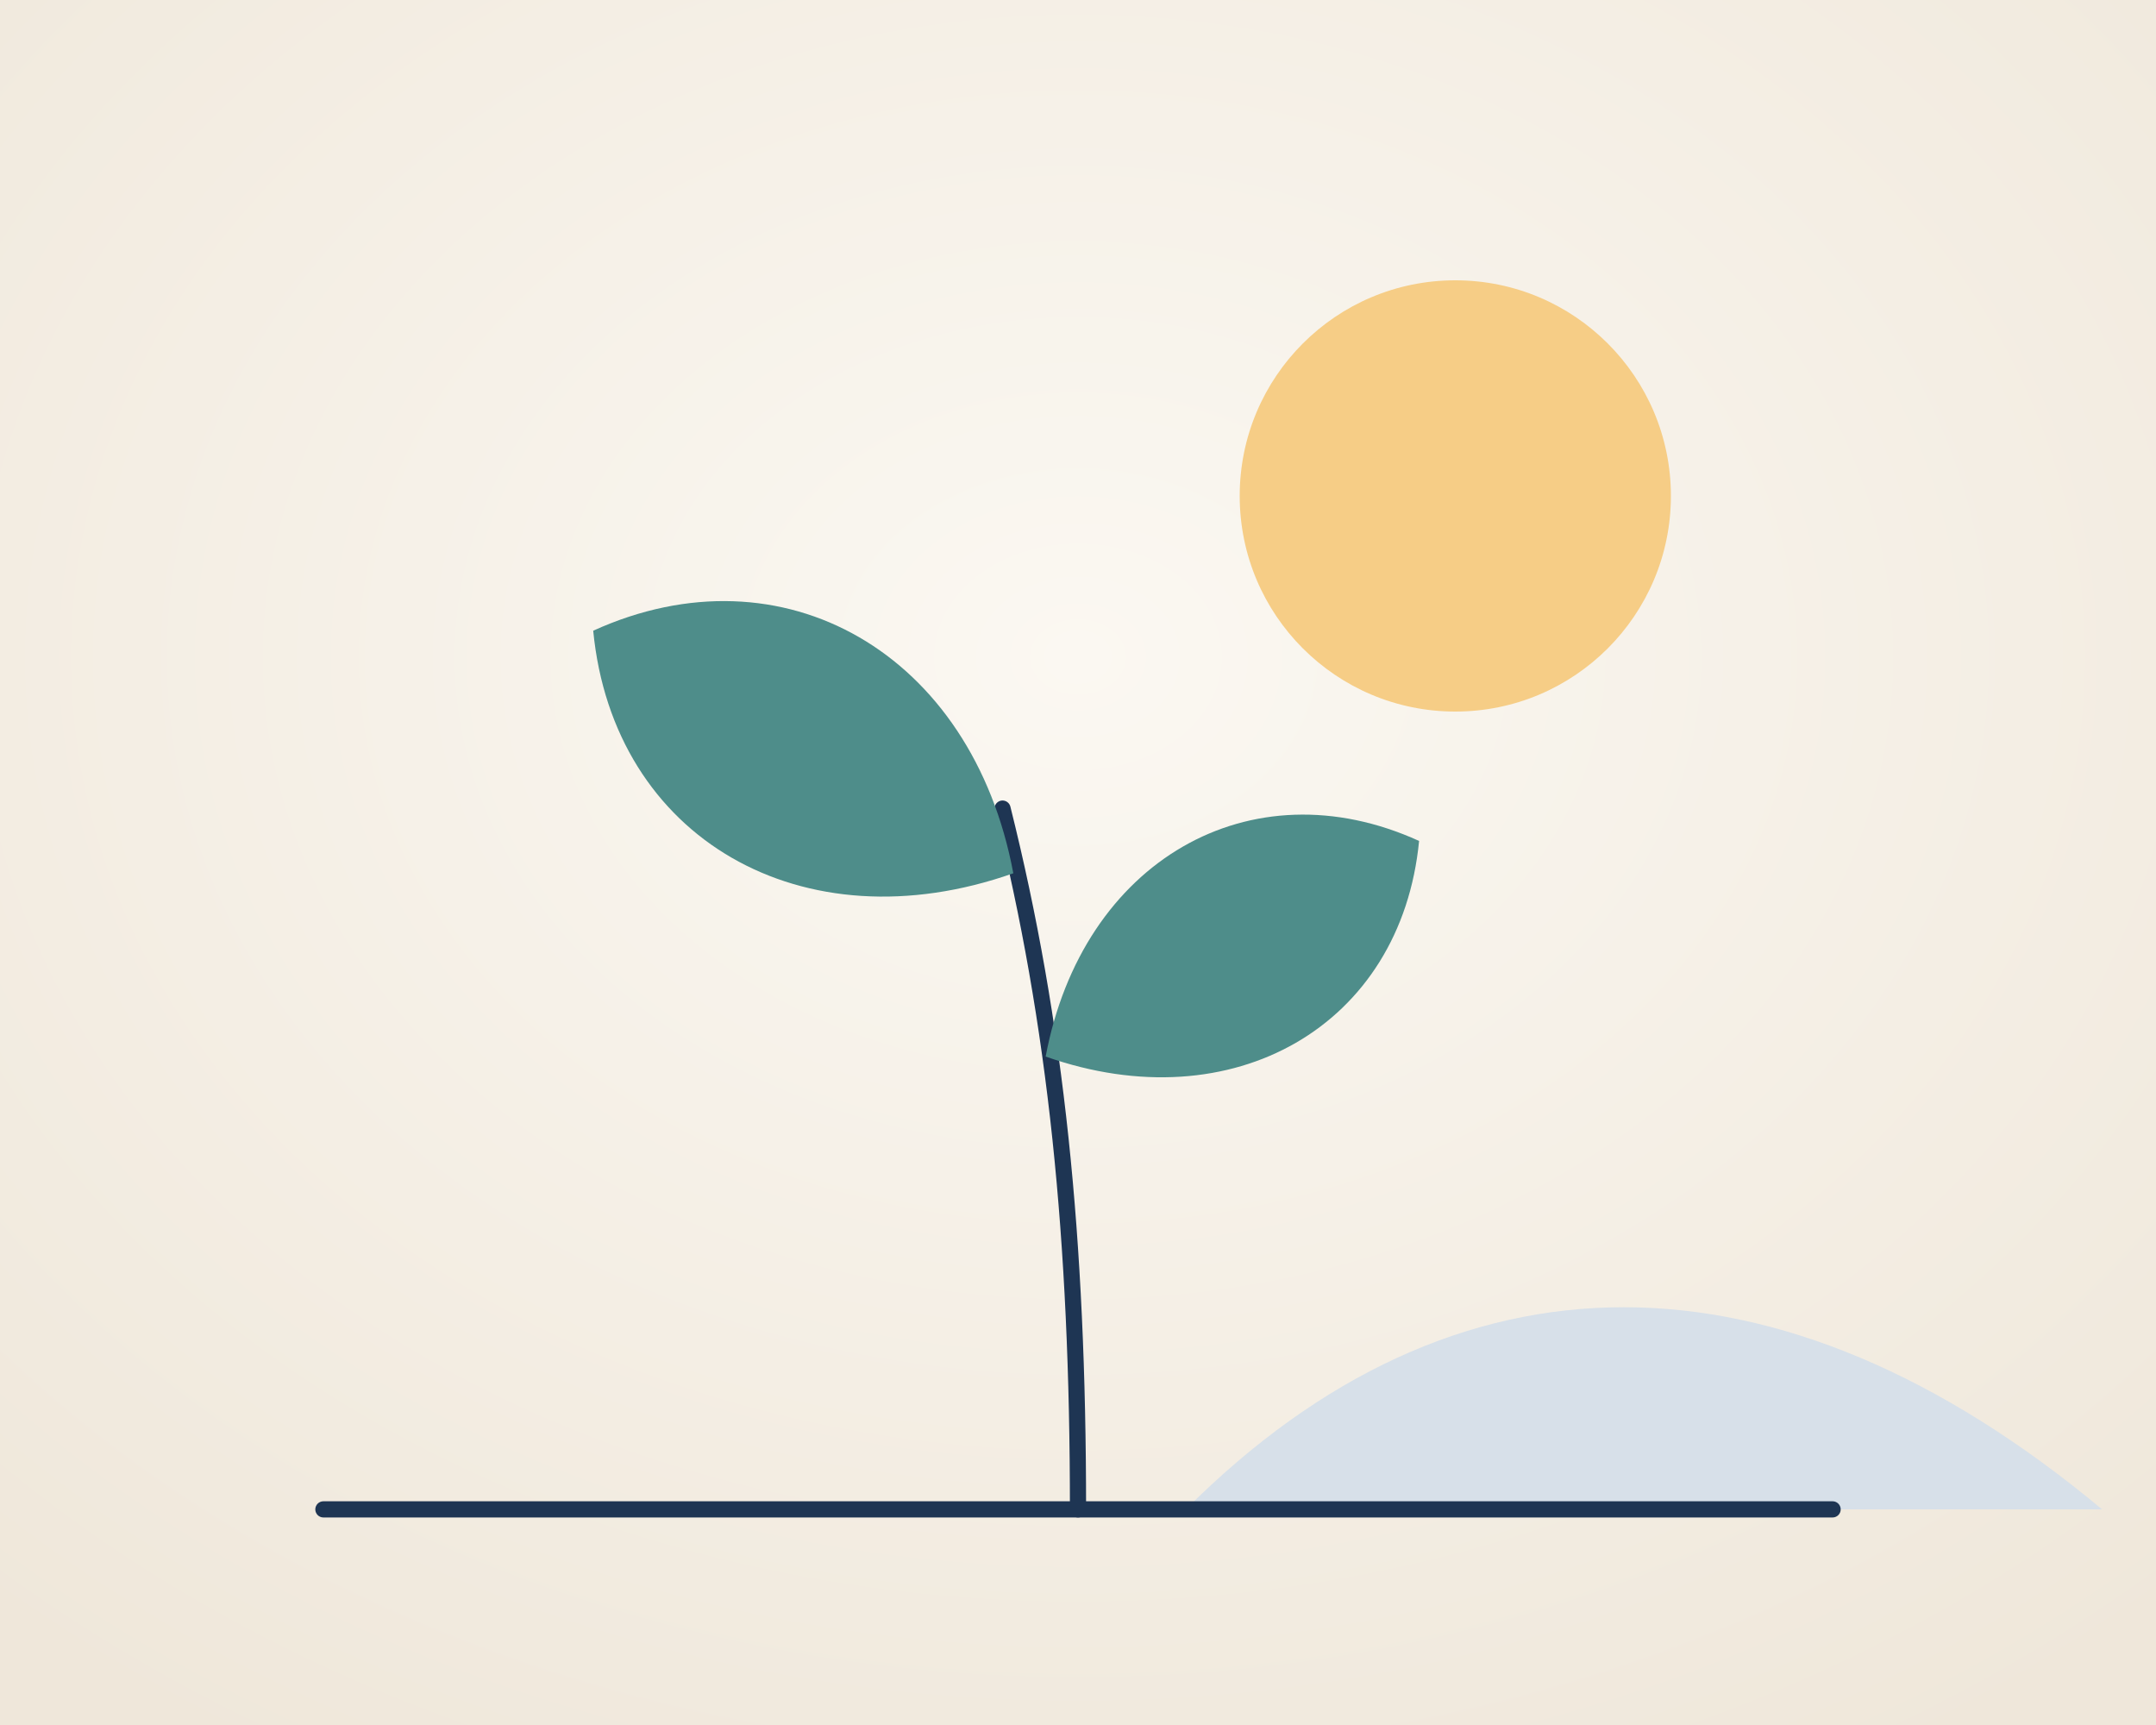
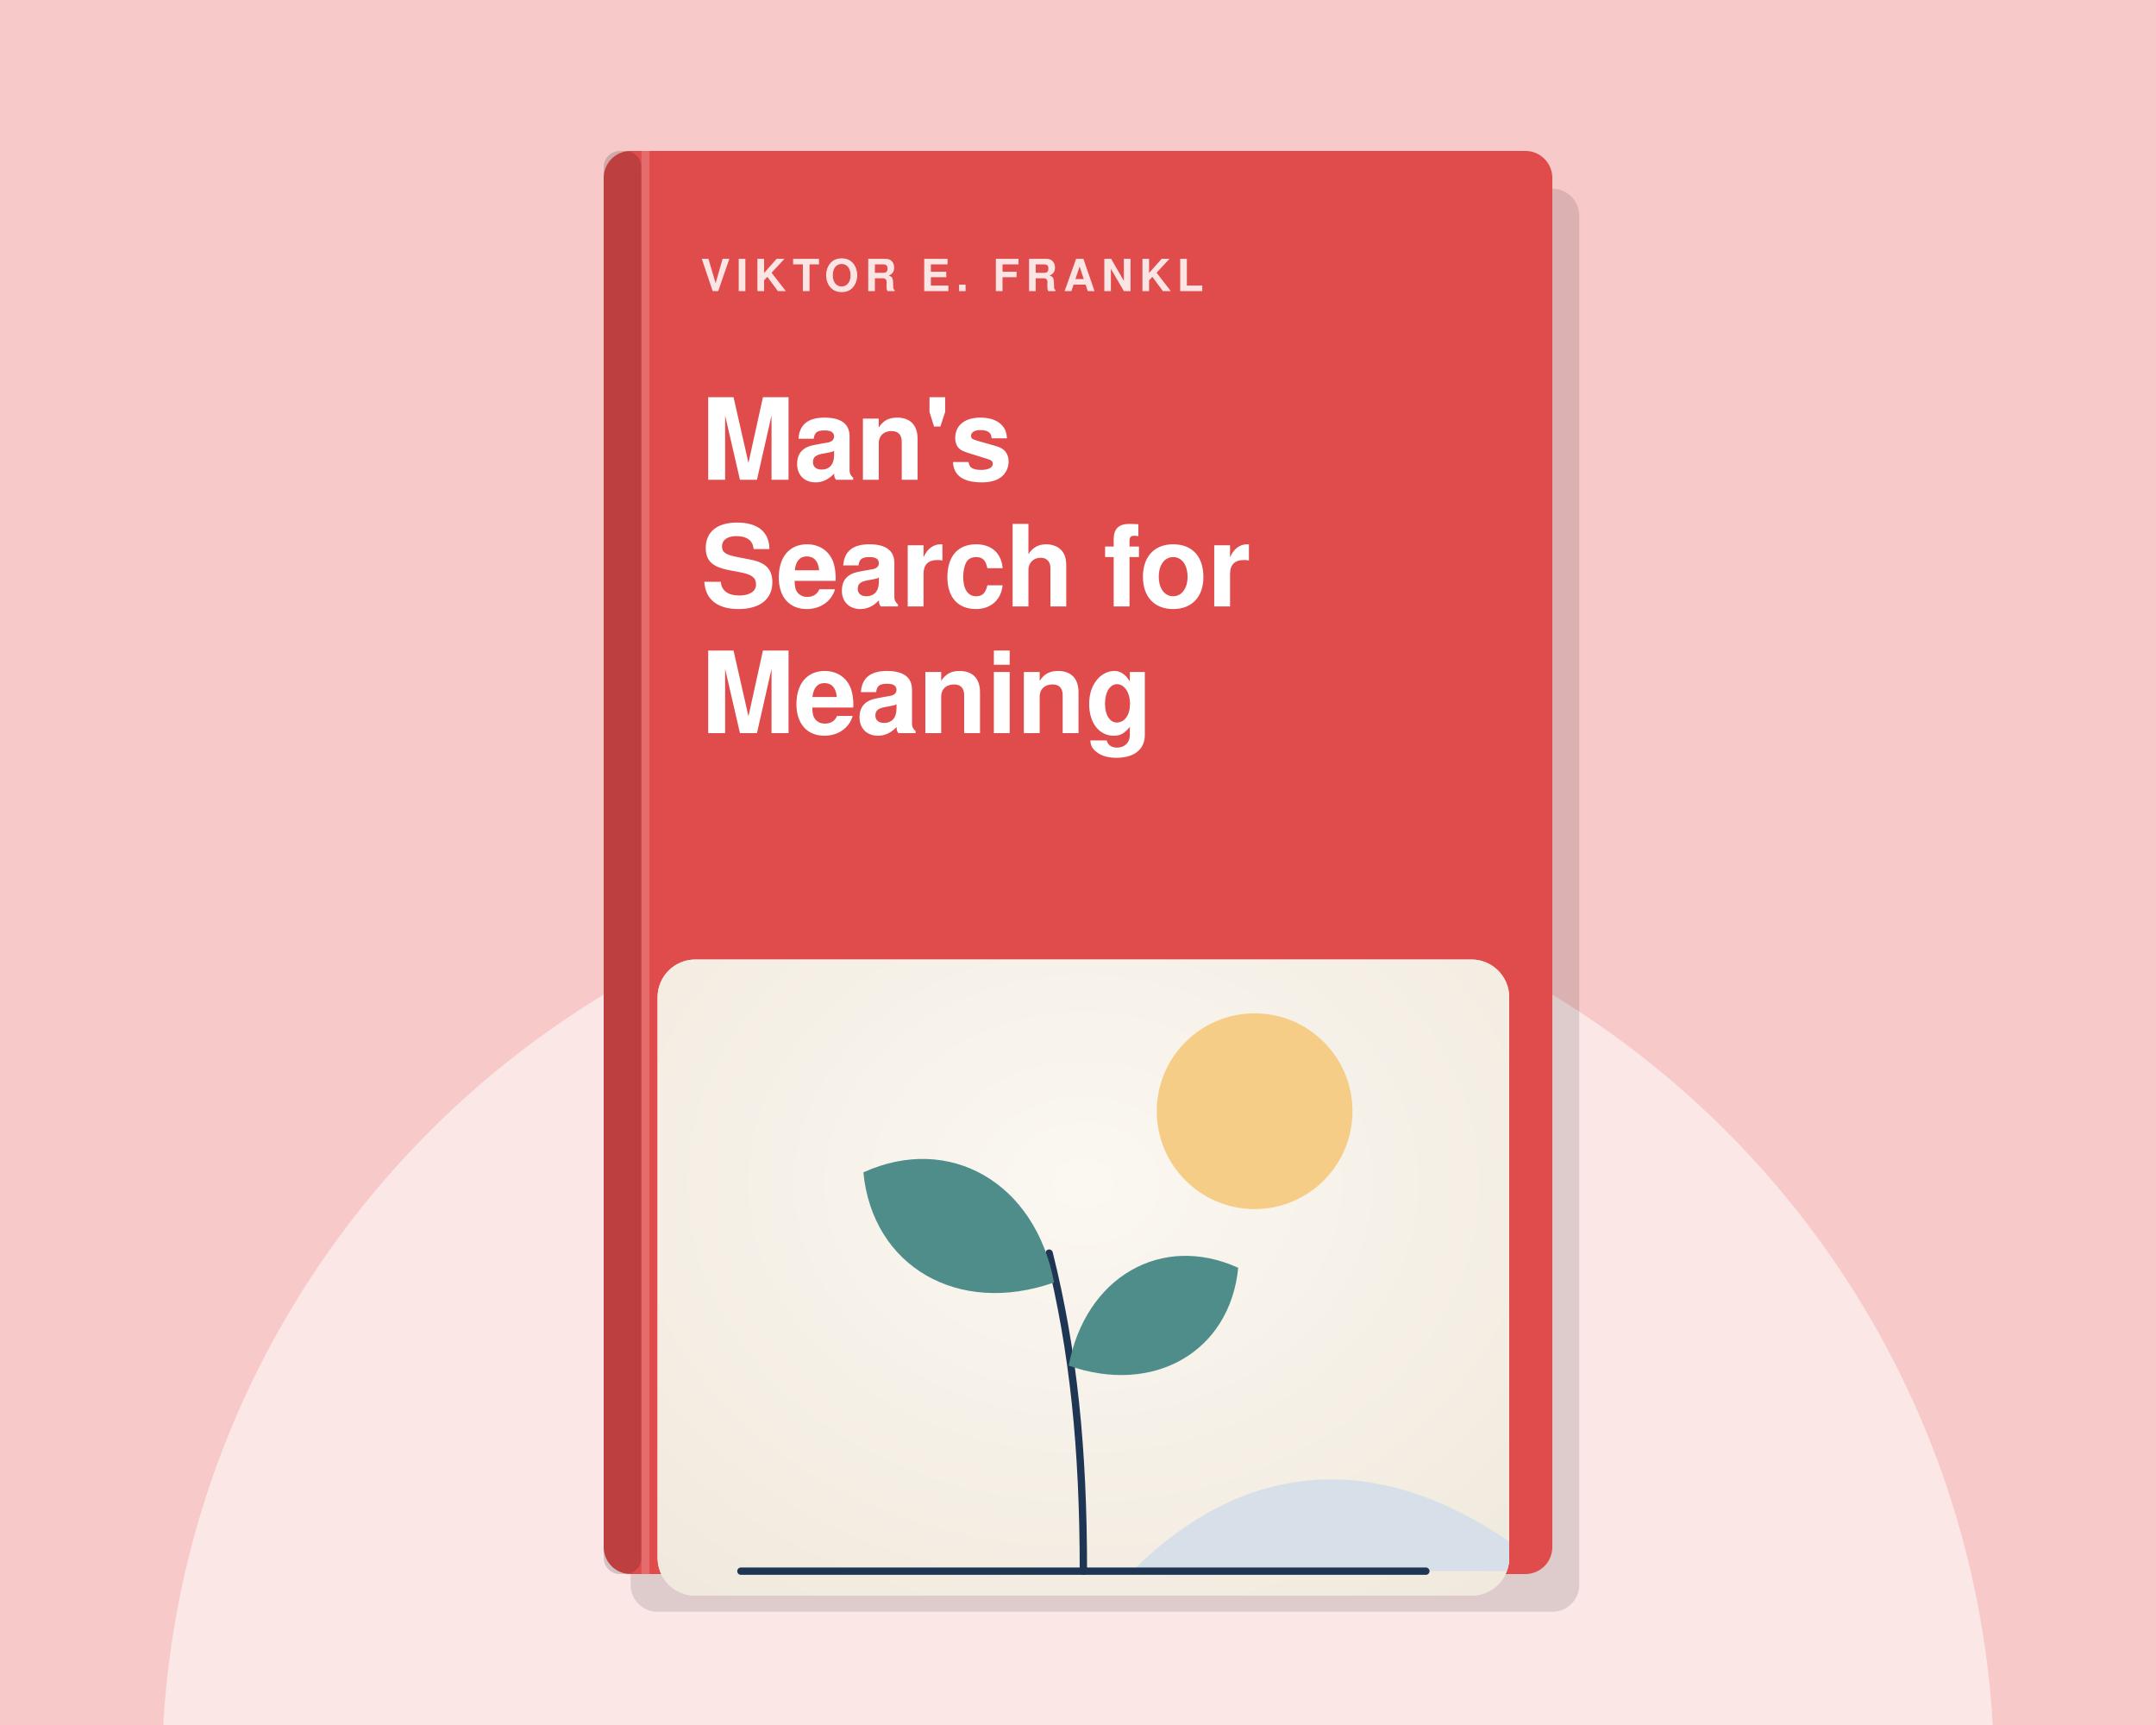
<svg xmlns="http://www.w3.org/2000/svg" viewBox="0 0 400 320">
  <defs>
    <radialGradient id="g" cx="50%" cy="38%" r="75%">
      <stop offset="0" stop-color="#FBF8F2" />
      <stop offset="1" stop-color="#EFE7DA" />
    </radialGradient>
  </defs>
-   <rect width="400" height="320" fill="url(#g)" />
-   <circle cx="270" cy="92" r="40" fill="#F6CD86" />
-   <path d="M220 280C270 230 330 230 390 280Z" fill="#D7E0E9" />
-   <path d="M60 280H340" fill="none" stroke="#1E3553" stroke-width="3" stroke-linecap="round" stroke-linejoin="round" />
-   <path d="M200 280C200 230 196 190 186 150" fill="none" stroke="#1E3553" stroke-width="3" stroke-linecap="round" stroke-linejoin="round" />
-   <g transform="translate(188 162) rotate(-150)">
-     <path d="M0 0C27.0 -31.5 67.5 -31.5 90 0C67.5 31.5 27.0 31.5 0 0Z" fill="#4E8D8A" />
+   <rect width="400" height="320" fill="#F8C9C9" />
+   <circle cx="200" cy="330" r="170" fill="#FFFFFF" opacity=".55" />
+   <rect x="117" y="35" width="176" height="264" rx="5" fill="#000" opacity=".12" />
+   <rect x="112" y="28" width="176" height="264" rx="5" fill="#E04B4B" />
+   <rect x="112" y="28" width="7" height="264" rx="3" fill="#000" opacity=".16" />
+   <rect x="119" y="28" width="1.5" height="264" rx="0" fill="#FFF" opacity=".18" />
+   <text x="130" y="89.0" font-family="'Helvetica Neue', Helvetica, Arial, sans-serif" font-weight="800" font-size="21" fill="#FFFFFF" letter-spacing="-.2">Man's</text>
+   <text x="130" y="112.5" font-family="'Helvetica Neue', Helvetica, Arial, sans-serif" font-weight="800" font-size="21" fill="#FFFFFF" letter-spacing="-.2">Search for</text>
+   <text x="130" y="136.0" font-family="'Helvetica Neue', Helvetica, Arial, sans-serif" font-weight="800" font-size="21" fill="#FFFFFF" letter-spacing="-.2">Meaning</text>
+   <text x="130" y="54" font-family="'Helvetica Neue', Helvetica, Arial, sans-serif" font-weight="700" font-size="8.2" letter-spacing="1.1" fill="#FFFFFF" opacity=".85">VIKTOR E. FRANKL</text>
+   <clipPath id="pc">
+     <rect x="122" y="178" width="158" height="118" rx="7" />
+   </clipPath>
+   <g clip-path="url(#pc)">
+     <rect x="122" y="178" width="158" height="118" fill="#F6F1E8" />
+     <svg x="122" y="178" width="158" height="118" viewBox="20 30 360 260" preserveAspectRatio="xMidYMid slice">
+       <rect width="400" height="320" fill="url(#g)" />
+       <circle cx="270" cy="92" r="40" fill="#F6CD86" />
+       <path d="M220 280C270 230 330 230 390 280Z" fill="#D7E0E9" />
+       <path d="M60 280H340" fill="none" stroke="#1E3553" stroke-width="3" stroke-linecap="round" stroke-linejoin="round" />
+       <path d="M200 280C200 230 196 190 186 150" fill="none" stroke="#1E3553" stroke-width="3" stroke-linecap="round" stroke-linejoin="round" />
+       <g transform="translate(188 162) rotate(-150)">
+         <path d="M0 0C27.0 -31.5 67.5 -31.5 90 0C67.5 31.5 27.0 31.5 0 0Z" fill="#4E8D8A" />
+       </g>
+       <g transform="translate(194 196) rotate(-30)">
+         <path d="M0 0C24.0 -28.0 60.0 -28.0 80 0C60.0 28.0 24.0 28.0 0 0Z" fill="#4E8D8A" />
+       </g>
+     </svg>
  </g>
-   <g transform="translate(194 196) rotate(-30)">
-     <path d="M0 0C24.0 -28.0 60.0 -28.0 80 0C60.0 28.0 24.0 28.0 0 0Z" fill="#4E8D8A" />
-   </g>
+   <circle cx="273" cy="280" r="0" fill="none" />
</svg>
